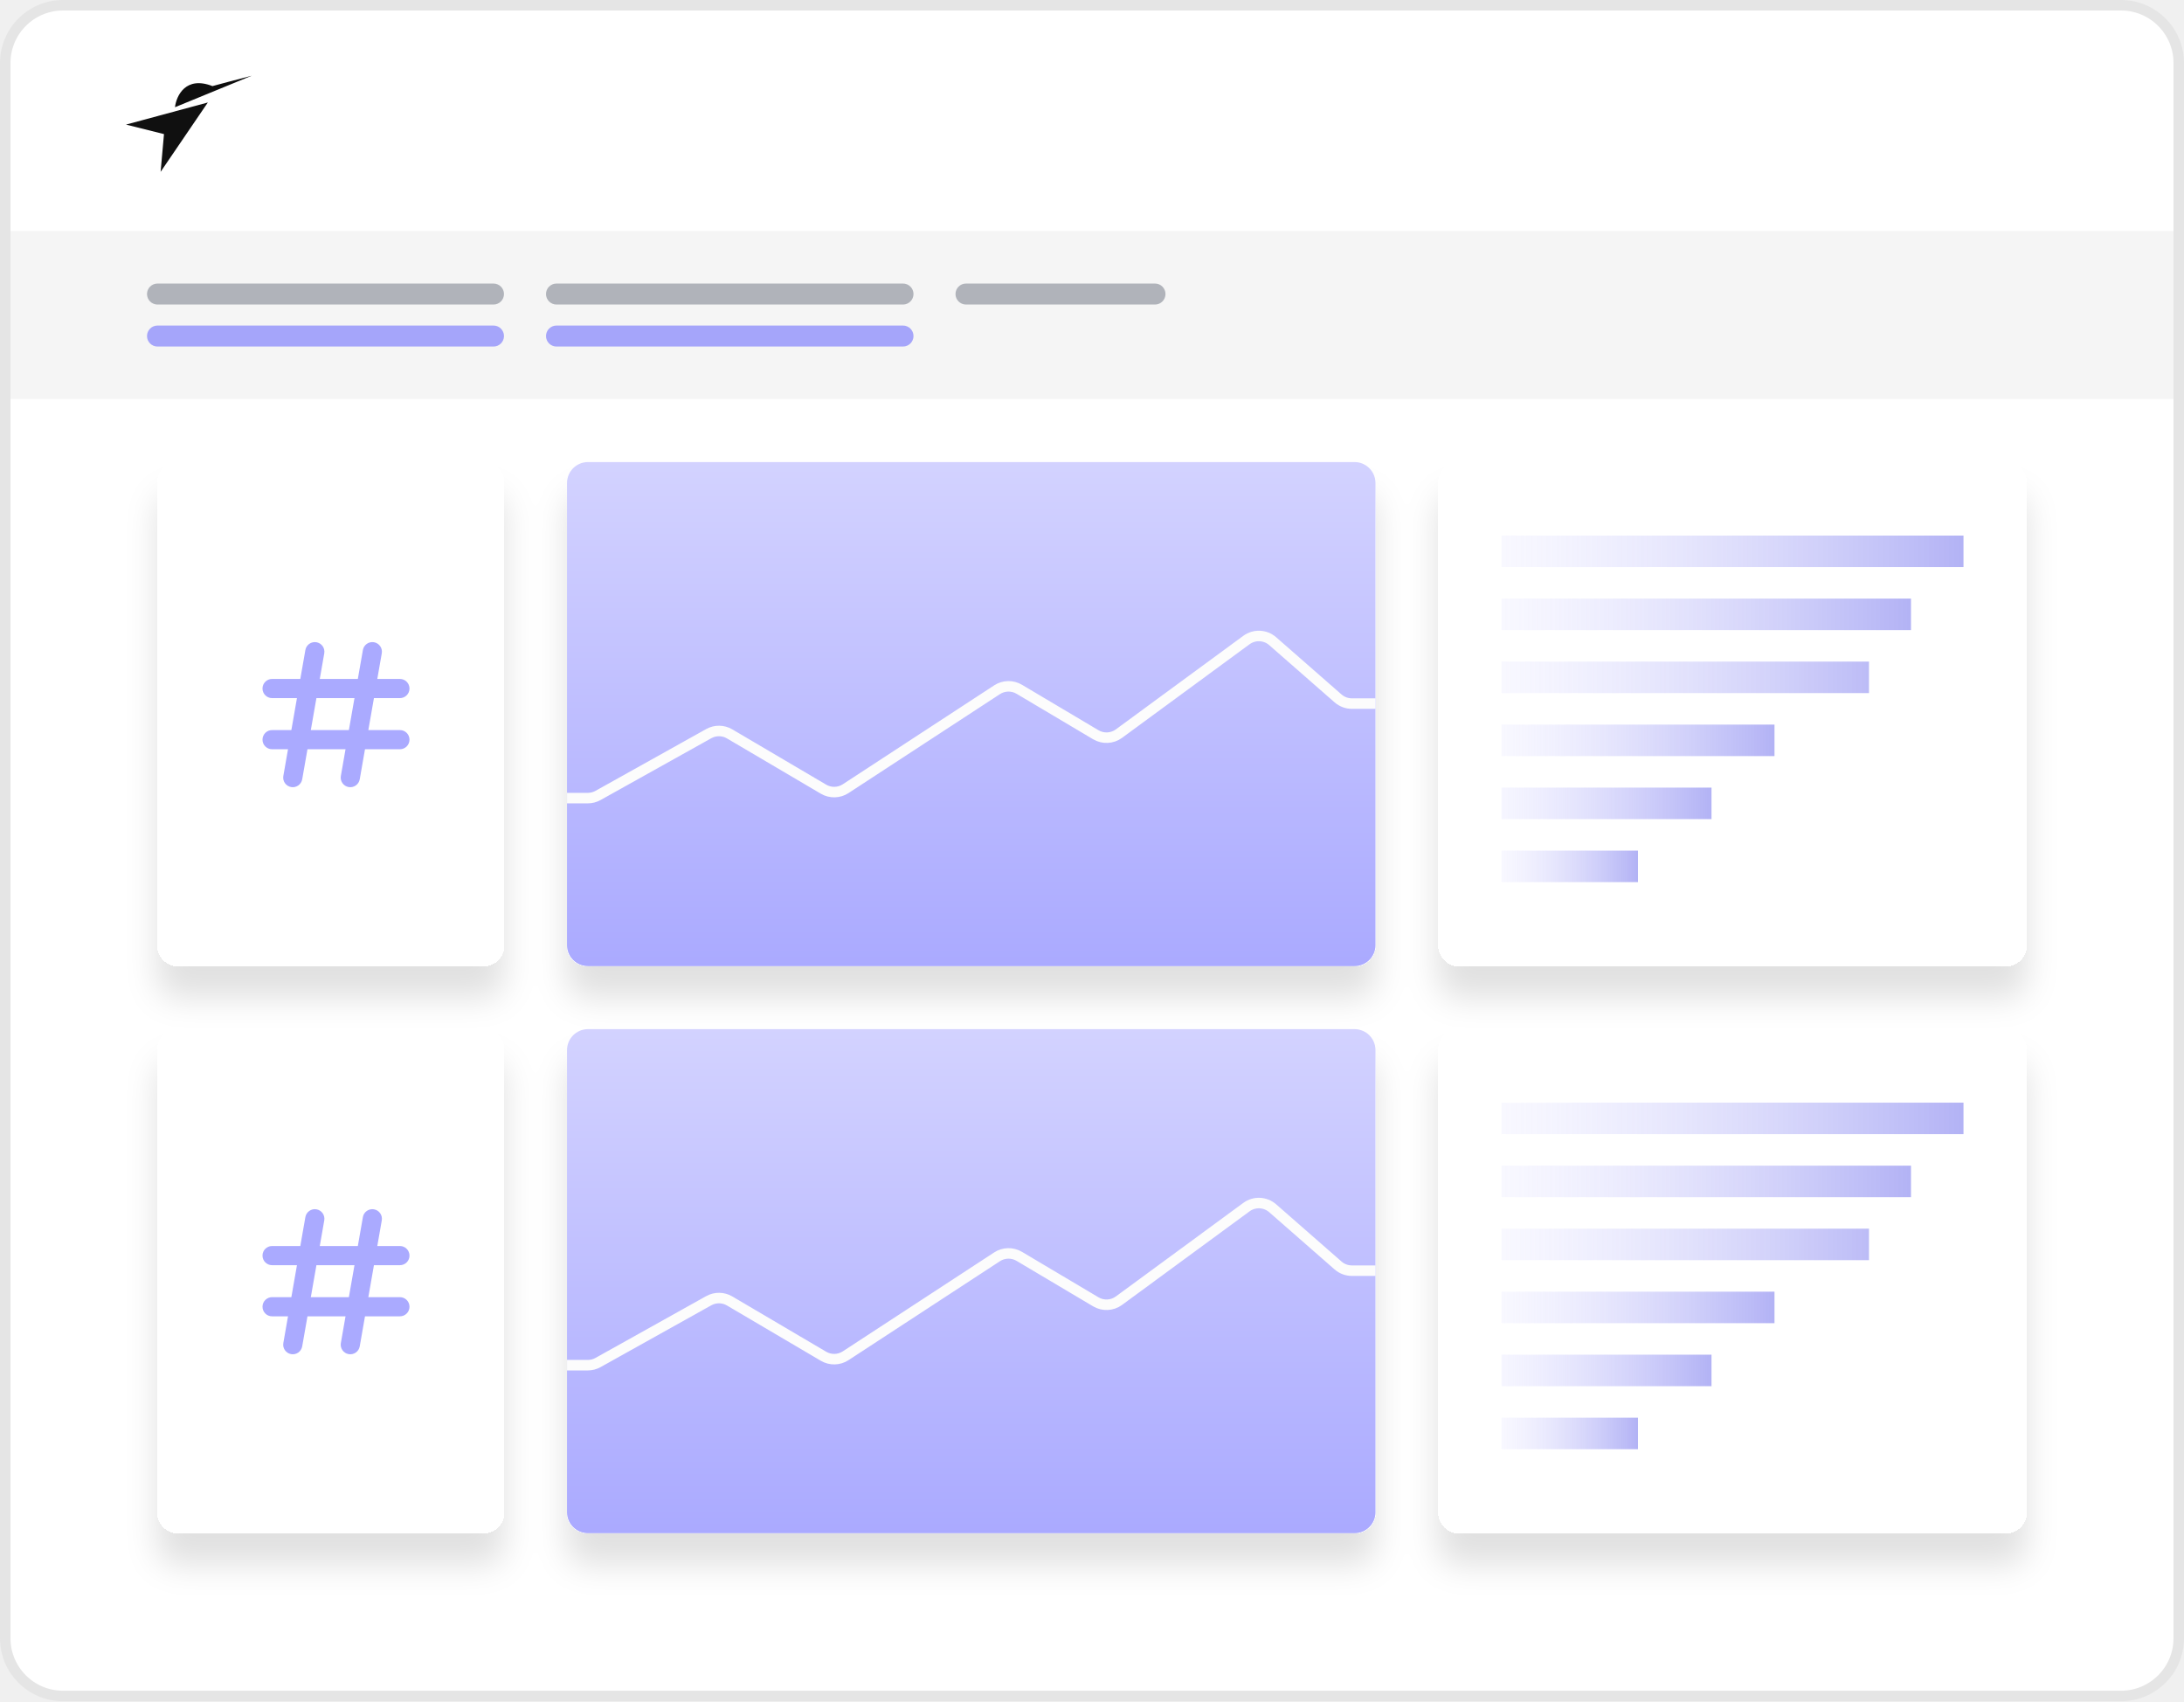
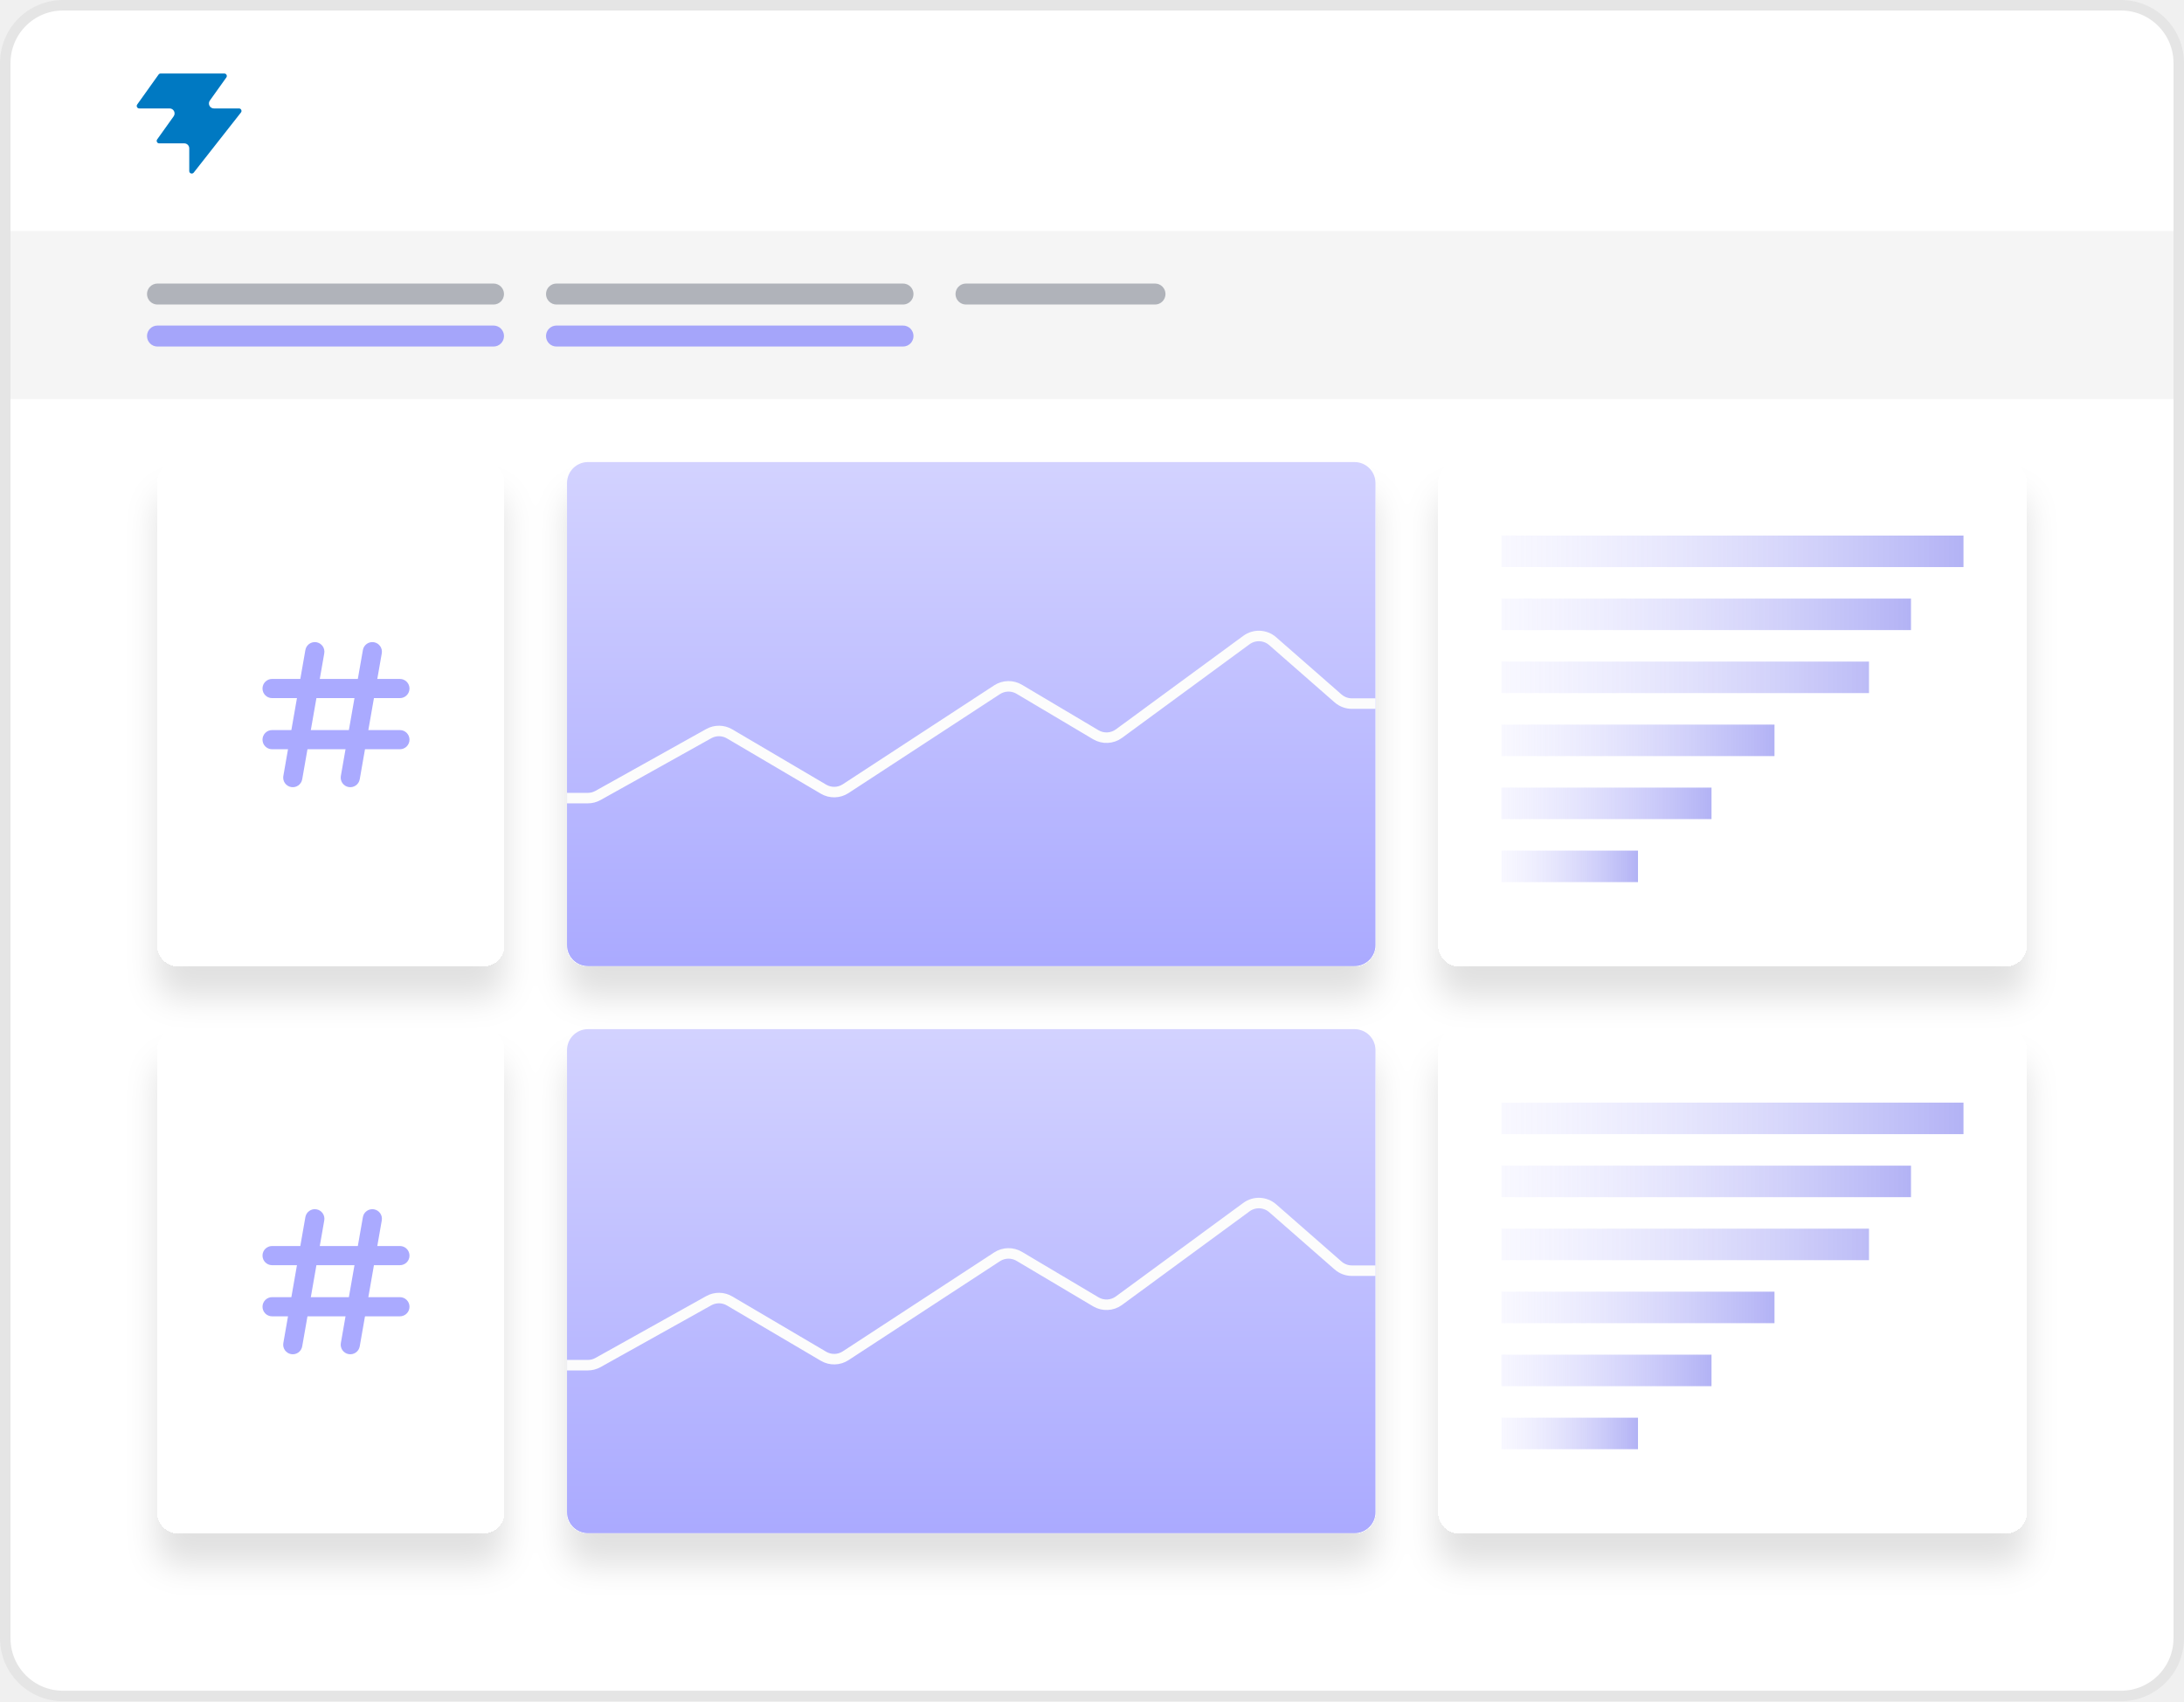
<svg xmlns="http://www.w3.org/2000/svg" width="208" height="162" viewBox="0 0 208 162" fill="none">
  <path d="M6 0.5H202C205.038 0.5 207.5 2.962 207.5 6V156C207.5 159.038 205.038 161.5 202 161.5H6C2.962 161.5 0.5 159.038 0.5 156V6C0.5 2.962 2.962 0.5 6 0.5Z" fill="white" />
  <path d="M6 0.5H202C205.038 0.5 207.5 2.962 207.5 6V156C207.5 159.038 205.038 161.5 202 161.5H6C2.962 161.5 0.5 159.038 0.5 156V6C0.5 2.962 2.962 0.5 6 0.5Z" stroke="#E5E5E5" />
-   <g transform="translate(12 7.2) scale(0.0238)">
-     <path d="M196 126.484L503 0.484C456.167 12.651 359.2 37.984 346 41.984C238.8 -0.016 201.333 80.817 196 126.484Z" fill="#0E0E0E" />
-     <path d="M327.5 107.484L138.5 384.984L152 233.984L0 195.984L327.5 107.484Z" fill="#101010" />
+   <g transform="translate(13 7) scale(0.21)">
+     <path d="M25.946 44.938c-.664.845-2.021.375-2.021-.698V33.937a2.26 2.26 0 0 0-2.262-2.262H10.287c-.92 0-1.456-1.04-.92-1.788l7.48-10.471c1.07-1.497 0-3.578-1.842-3.578H1.237c-.92 0-1.456-1.04-.92-1.788L10.013.474c.214-.297.556-.474.92-.474h28.894c.92 0 1.456 1.04.92 1.788l-7.48 10.471c-1.07 1.498 0 3.579 1.842 3.579h11.377c.943 0 1.473 1.088.89 1.83L25.947 44.94z" fill="#0079C2" />
  </g>
  <rect width="206" height="16" transform="translate(1 22)" fill="#F5F5F5" />
  <path opacity="0.5" d="M14 28C14 27.448 14.448 27 15 27H47C47.552 27 48 27.448 48 28C48 28.552 47.552 29 47 29H15C14.448 29 14 28.552 14 28Z" fill="#6B7280" />
  <path opacity="0.5" d="M52 28C52 27.448 52.448 27 53 27H86C86.552 27 87 27.448 87 28C87 28.552 86.552 29 86 29H53C52.448 29 52 28.552 52 28Z" fill="#6B7280" />
  <path opacity="0.5" d="M91 28C91 27.448 91.448 27 92 27H110C110.552 27 111 27.448 111 28C111 28.552 110.552 29 110 29H92C91.448 29 91 28.552 91 28Z" fill="#6B7280" />
  <path opacity="0.5" d="M14 32C14 31.448 14.448 31 15 31H47C47.552 31 48 31.448 48 32C48 32.552 47.552 33 47 33H15C14.448 33 14 32.552 14 32Z" fill="#5655FF" />
  <path opacity="0.5" d="M52 32C52 31.448 52.448 31 53 31H86C86.552 31 87 31.448 87 32C87 32.552 86.552 33 86 33H53C52.448 33 52 32.552 52 32Z" fill="#5655FF" />
  <g filter="url(#filter0_d_5782_37856)">
    <path d="M15 46C15 44.895 15.895 44 17 44H46C47.105 44 48 44.895 48 46V90C48 91.105 47.105 92 46 92H17C15.895 92 15 91.105 15 90V46Z" fill="white" />
    <g opacity="0.5">
      <path d="M25 65.565C25 65.061 25.409 64.652 25.913 64.652H38.087C38.591 64.652 39 65.061 39 65.565C39 66.069 38.591 66.478 38.087 66.478H25.913C25.409 66.478 25 66.069 25 65.565Z" fill="#5655FF" />
      <path d="M25 70.435C25 69.93 25.409 69.522 25.913 69.522H38.087C38.591 69.522 39 69.93 39 70.435C39 70.939 38.591 71.348 38.087 71.348H25.913C25.409 71.348 25 70.939 25 70.435Z" fill="#5655FF" />
      <path d="M35.618 61.157C36.115 61.245 36.447 61.718 36.36 62.214L34.261 74.206C34.174 74.703 33.701 75.035 33.204 74.948C32.708 74.861 32.375 74.388 32.462 73.891L34.561 61.899C34.648 61.403 35.121 61.071 35.618 61.157Z" fill="#5655FF" />
      <path d="M30.14 61.157C30.636 61.245 30.969 61.718 30.882 62.214L28.782 74.206C28.696 74.703 28.222 75.035 27.726 74.948C27.229 74.861 26.897 74.388 26.984 73.891L29.083 61.899C29.17 61.403 29.643 61.071 30.14 61.157Z" fill="#5655FF" />
    </g>
    <g opacity="0.5">
      <path d="M54 46C54 44.895 54.895 44 56 44H129C130.105 44 131 44.895 131 46V90C131 91.105 130.105 92 129 92H56C54.895 92 54 91.105 54 90V46Z" fill="url(#paint0_linear_5782_37856)" />
      <path d="M54 76H55.98C56.321 76 56.656 75.913 56.954 75.747L67.499 69.861C68.119 69.514 68.876 69.523 69.488 69.884L78.43 75.15C79.085 75.536 79.903 75.517 80.539 75.101L94.957 65.682C95.595 65.264 96.416 65.247 97.072 65.636L104.362 69.966C105.052 70.375 105.92 70.333 106.567 69.859L118.707 60.949C119.462 60.395 120.502 60.439 121.207 61.056L127.434 66.505C127.799 66.824 128.267 67 128.751 67H131" stroke="#FAFAFA" />
    </g>
    <path d="M137 46C137 44.895 137.895 44 139 44H191C192.105 44 193 44.895 193 46V90C193 91.105 192.105 92 191 92H139C137.895 92 137 91.105 137 90V46Z" fill="white" />
    <rect x="143" y="51" width="44" height="3" fill="url(#paint1_linear_5782_37856)" fill-opacity="0.6" />
    <rect x="143" y="57" width="39" height="3" fill="url(#paint2_linear_5782_37856)" fill-opacity="0.6" />
    <rect x="143" y="63" width="35" height="3" fill="url(#paint3_linear_5782_37856)" fill-opacity="0.6" />
    <rect x="143" y="69" width="26" height="3" fill="url(#paint4_linear_5782_37856)" fill-opacity="0.6" />
    <rect x="143" y="75" width="20" height="3" fill="url(#paint5_linear_5782_37856)" fill-opacity="0.6" />
    <rect x="143" y="81" width="13" height="3" fill="url(#paint6_linear_5782_37856)" fill-opacity="0.6" />
  </g>
  <g filter="url(#filter1_d_5782_37856)">
    <path d="M15 100C15 98.895 15.895 98 17 98H46C47.105 98 48 98.895 48 100V144C48 145.105 47.105 146 46 146H17C15.895 146 15 145.105 15 144V100Z" fill="white" />
    <g opacity="0.5">
      <path d="M25 119.565C25 119.061 25.409 118.652 25.913 118.652H38.087C38.591 118.652 39 119.061 39 119.565C39 120.069 38.591 120.478 38.087 120.478H25.913C25.409 120.478 25 120.069 25 119.565Z" fill="#5655FF" />
      <path d="M25 124.435C25 123.931 25.409 123.522 25.913 123.522H38.087C38.591 123.522 39 123.931 39 124.435C39 124.939 38.591 125.348 38.087 125.348H25.913C25.409 125.348 25 124.939 25 124.435Z" fill="#5655FF" />
      <path d="M35.618 115.158C36.115 115.244 36.447 115.718 36.36 116.214L34.261 128.206C34.174 128.703 33.701 129.035 33.204 128.948C32.708 128.861 32.375 128.388 32.462 127.891L34.561 115.899C34.648 115.403 35.121 115.071 35.618 115.158Z" fill="#5655FF" />
      <path d="M30.14 115.158C30.636 115.244 30.969 115.718 30.882 116.214L28.782 128.206C28.696 128.703 28.222 129.035 27.726 128.948C27.229 128.861 26.897 128.388 26.984 127.891L29.083 115.899C29.17 115.403 29.643 115.071 30.14 115.158Z" fill="#5655FF" />
    </g>
    <g opacity="0.5">
      <path d="M54 100C54 98.895 54.895 98 56 98H129C130.105 98 131 98.895 131 100V144C131 145.105 130.105 146 129 146H56C54.895 146 54 145.105 54 144V100Z" fill="url(#paint7_linear_5782_37856)" />
      <path d="M54 130H55.98C56.321 130 56.656 129.913 56.954 129.747L67.499 123.861C68.119 123.514 68.876 123.523 69.488 123.884L78.43 129.15C79.085 129.536 79.903 129.517 80.539 129.101L94.957 119.682C95.595 119.264 96.416 119.247 97.072 119.636L104.362 123.966C105.052 124.375 105.92 124.333 106.567 123.858L118.707 114.949C119.462 114.395 120.502 114.439 121.207 115.056L127.434 120.505C127.799 120.824 128.267 121 128.751 121H131" stroke="#FAFAFA" />
    </g>
    <path d="M137 100C137 98.895 137.895 98 139 98H191C192.105 98 193 98.895 193 100V144C193 145.105 192.105 146 191 146H139C137.895 146 137 145.105 137 144V100Z" fill="white" />
    <rect x="143" y="105" width="44" height="3" fill="url(#paint8_linear_5782_37856)" fill-opacity="0.6" />
    <rect x="143" y="111" width="39" height="3" fill="url(#paint9_linear_5782_37856)" fill-opacity="0.6" />
    <rect x="143" y="117" width="35" height="3" fill="url(#paint10_linear_5782_37856)" fill-opacity="0.6" />
    <rect x="143" y="123" width="26" height="3" fill="url(#paint11_linear_5782_37856)" fill-opacity="0.6" />
    <rect x="143" y="129" width="20" height="3" fill="url(#paint12_linear_5782_37856)" fill-opacity="0.6" />
    <rect x="143" y="135" width="13" height="3" fill="url(#paint13_linear_5782_37856)" fill-opacity="0.6" />
  </g>
  <defs>
    <filter id="filter0_d_5782_37856" x="12" y="44" width="184" height="54" filterUnits="userSpaceOnUse" color-interpolation-filters="sRGB">
      <feFlood flood-opacity="0" result="BackgroundImageFix" />
      <feColorMatrix in="SourceAlpha" type="matrix" values="0 0 0 0 0 0 0 0 0 0 0 0 0 0 0 0 0 0 127 0" result="hardAlpha" />
      <feOffset dy="3" />
      <feGaussianBlur stdDeviation="1.5" />
      <feComposite in2="hardAlpha" operator="out" />
      <feColorMatrix type="matrix" values="0 0 0 0 0 0 0 0 0 0 0 0 0 0 0 0 0 0 0.12 0" />
      <feBlend mode="normal" in2="BackgroundImageFix" result="effect1_dropShadow_5782_37856" />
      <feBlend mode="normal" in="SourceGraphic" in2="effect1_dropShadow_5782_37856" result="shape" />
    </filter>
    <filter id="filter1_d_5782_37856" x="12" y="98" width="184" height="54" filterUnits="userSpaceOnUse" color-interpolation-filters="sRGB">
      <feFlood flood-opacity="0" result="BackgroundImageFix" />
      <feColorMatrix in="SourceAlpha" type="matrix" values="0 0 0 0 0 0 0 0 0 0 0 0 0 0 0 0 0 0 127 0" result="hardAlpha" />
      <feOffset dy="3" />
      <feGaussianBlur stdDeviation="1.5" />
      <feComposite in2="hardAlpha" operator="out" />
      <feColorMatrix type="matrix" values="0 0 0 0 0 0 0 0 0 0 0 0 0 0 0 0 0 0 0.12 0" />
      <feBlend mode="normal" in2="BackgroundImageFix" result="effect1_dropShadow_5782_37856" />
      <feBlend mode="normal" in="SourceGraphic" in2="effect1_dropShadow_5782_37856" result="shape" />
    </filter>
    <linearGradient id="paint0_linear_5782_37856" x1="92.5" y1="44" x2="92.5" y2="92" gradientUnits="userSpaceOnUse">
      <stop stop-color="#A7A6FF" />
      <stop offset="1" stop-color="#5655FF" />
    </linearGradient>
    <linearGradient id="paint1_linear_5782_37856" x1="143" y1="52.5" x2="187" y2="52.5" gradientUnits="userSpaceOnUse">
      <stop stop-color="#C6C5FF" stop-opacity="0.2" />
      <stop offset="1" stop-color="#605FEA" stop-opacity="0.8" />
    </linearGradient>
    <linearGradient id="paint2_linear_5782_37856" x1="143" y1="58.5" x2="182" y2="58.5" gradientUnits="userSpaceOnUse">
      <stop stop-color="#C6C5FF" stop-opacity="0.2" />
      <stop offset="1" stop-color="#605FEA" stop-opacity="0.8" />
    </linearGradient>
    <linearGradient id="paint3_linear_5782_37856" x1="143" y1="64.5" x2="178" y2="64.5" gradientUnits="userSpaceOnUse">
      <stop stop-color="#C6C5FF" stop-opacity="0.2" />
      <stop offset="1" stop-color="#605FEA" stop-opacity="0.7" />
    </linearGradient>
    <linearGradient id="paint4_linear_5782_37856" x1="143" y1="70.5" x2="169" y2="70.5" gradientUnits="userSpaceOnUse">
      <stop stop-color="#C6C5FF" stop-opacity="0.2" />
      <stop offset="1" stop-color="#605FEA" stop-opacity="0.8" />
    </linearGradient>
    <linearGradient id="paint5_linear_5782_37856" x1="143" y1="76.5" x2="163" y2="76.5" gradientUnits="userSpaceOnUse">
      <stop stop-color="#B3B2FF" stop-opacity="0.2" />
      <stop offset="1" stop-color="#605FEA" stop-opacity="0.8" />
    </linearGradient>
    <linearGradient id="paint6_linear_5782_37856" x1="143" y1="82.5" x2="156" y2="82.5" gradientUnits="userSpaceOnUse">
      <stop stop-color="#C6C5FF" stop-opacity="0.2" />
      <stop offset="1" stop-color="#605FEA" stop-opacity="0.8" />
    </linearGradient>
    <linearGradient id="paint7_linear_5782_37856" x1="92.5" y1="98" x2="92.5" y2="146" gradientUnits="userSpaceOnUse">
      <stop stop-color="#A7A6FF" />
      <stop offset="1" stop-color="#5655FF" />
    </linearGradient>
    <linearGradient id="paint8_linear_5782_37856" x1="143" y1="106.5" x2="187" y2="106.5" gradientUnits="userSpaceOnUse">
      <stop stop-color="#C6C5FF" stop-opacity="0.2" />
      <stop offset="1" stop-color="#605FEA" stop-opacity="0.8" />
    </linearGradient>
    <linearGradient id="paint9_linear_5782_37856" x1="143" y1="112.5" x2="182" y2="112.5" gradientUnits="userSpaceOnUse">
      <stop stop-color="#C6C5FF" stop-opacity="0.2" />
      <stop offset="1" stop-color="#605FEA" stop-opacity="0.8" />
    </linearGradient>
    <linearGradient id="paint10_linear_5782_37856" x1="143" y1="118.5" x2="178" y2="118.5" gradientUnits="userSpaceOnUse">
      <stop stop-color="#C6C5FF" stop-opacity="0.2" />
      <stop offset="1" stop-color="#605FEA" stop-opacity="0.7" />
    </linearGradient>
    <linearGradient id="paint11_linear_5782_37856" x1="143" y1="124.5" x2="169" y2="124.5" gradientUnits="userSpaceOnUse">
      <stop stop-color="#C6C5FF" stop-opacity="0.2" />
      <stop offset="1" stop-color="#605FEA" stop-opacity="0.8" />
    </linearGradient>
    <linearGradient id="paint12_linear_5782_37856" x1="143" y1="130.5" x2="163" y2="130.5" gradientUnits="userSpaceOnUse">
      <stop stop-color="#B3B2FF" stop-opacity="0.2" />
      <stop offset="1" stop-color="#605FEA" stop-opacity="0.8" />
    </linearGradient>
    <linearGradient id="paint13_linear_5782_37856" x1="143" y1="136.5" x2="156" y2="136.5" gradientUnits="userSpaceOnUse">
      <stop stop-color="#C6C5FF" stop-opacity="0.2" />
      <stop offset="1" stop-color="#605FEA" stop-opacity="0.8" />
    </linearGradient>
  </defs>
</svg>
